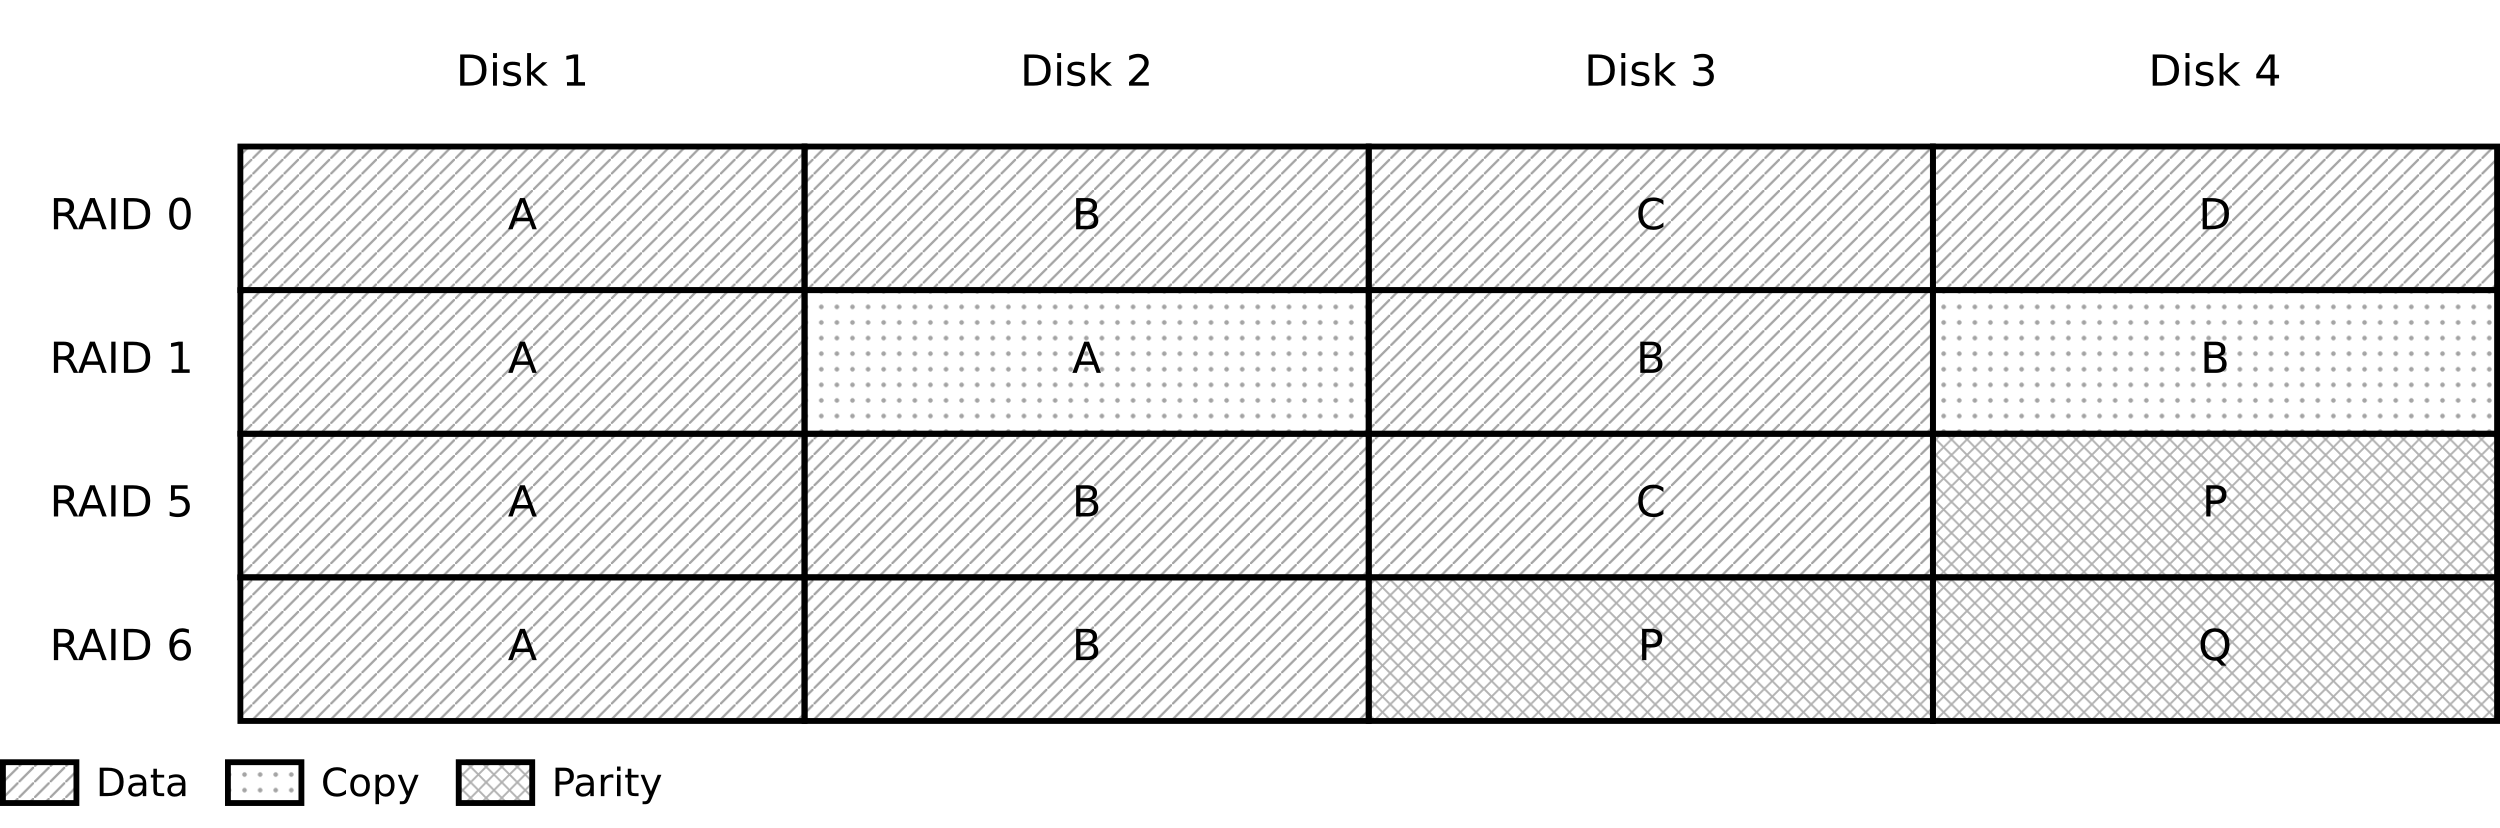
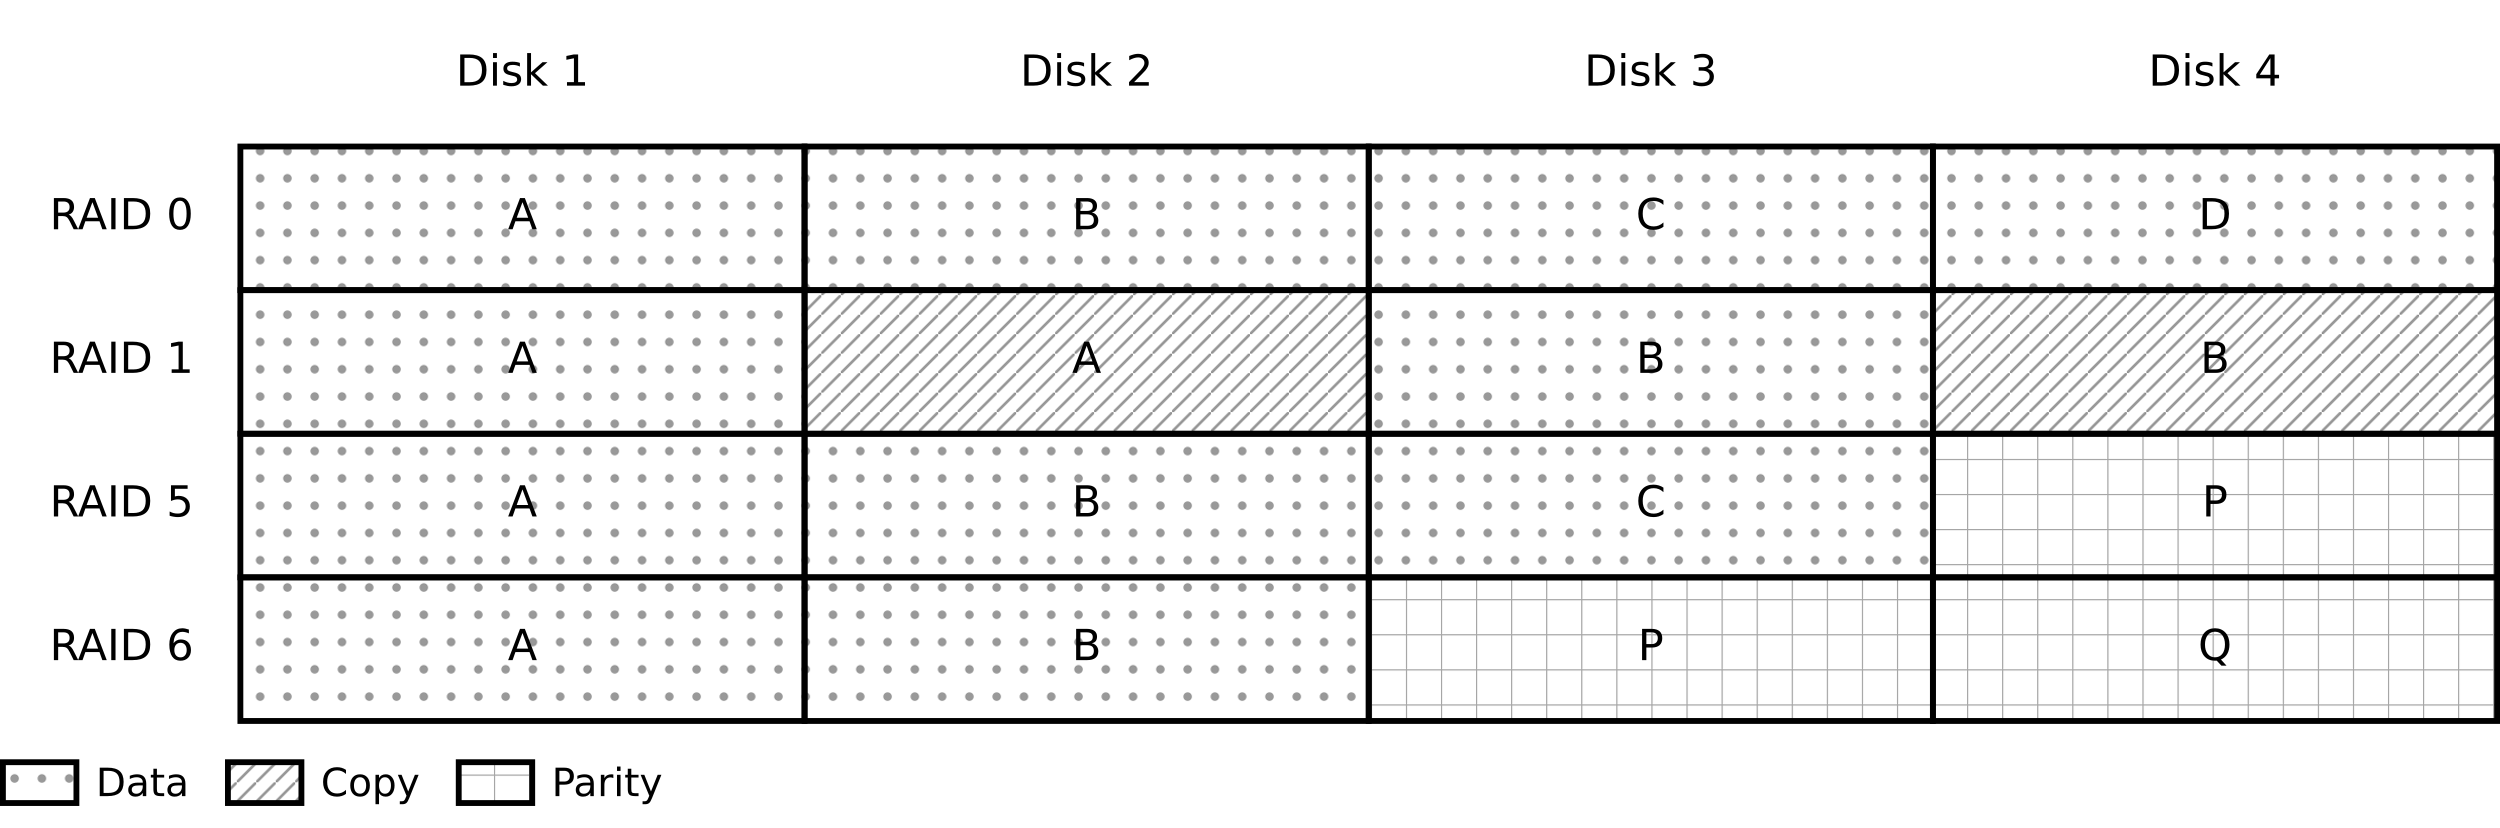
- <svg xmlns="http://www.w3.org/2000/svg" viewBox="-0.75 -0.75 641.5 212.391" role="img" aria-labelledby="ds934025e8fe-title ds934025e8fe-desc">
+ <svg xmlns="http://www.w3.org/2000/svg" viewBox="-0.75 -0.75 641.5 212.391" role="img" aria-labelledby="dsf142051216-title dsf142051216-desc">
  <defs>
-     <pattern id="ds934025e8fe-cross" width="4" height="4" patternUnits="userSpaceOnUse">
-       <path d="M 0 4 L 4 0 M 0 0 L 4 4" stroke="currentColor" stroke-width="0.5" stroke-opacity="0.3" />
+     <pattern id="dsf142051216-dots" width="7" height="7" patternUnits="userSpaceOnUse">
+       <circle cx="3" cy="3" r="1.1" fill="currentColor" fill-opacity="0.4" />
    </pattern>
-     <pattern id="ds934025e8fe-dots" width="4" height="4" patternUnits="userSpaceOnUse">
-       <circle cx="2" cy="2" r="0.6" fill="currentColor" fill-opacity="0.35" />
+     <pattern id="dsf142051216-grid" width="9" height="9" patternUnits="userSpaceOnUse">
+       <path d="M 0 0 L 0 9 M 0 0 L 9 0" stroke="currentColor" stroke-width="0.6" stroke-opacity="0.35" />
    </pattern>
-     <pattern id="ds934025e8fe-hatch" width="4" height="4" patternUnits="userSpaceOnUse">
-       <path d="M 0 4 L 4 0" stroke="currentColor" stroke-width="0.6" stroke-opacity="0.35" />
+     <pattern id="dsf142051216-hatch" width="5" height="5" patternUnits="userSpaceOnUse">
+       <path d="M 0 5 L 5 0" stroke="currentColor" stroke-width="0.7" stroke-opacity="0.4" />
    </pattern>
  </defs>
  <text x="133.315" y="21.233" font-family="'DejaVu Sans', sans-serif" font-size="11" fill="currentColor" text-anchor="middle">
    <tspan>Disk 1</tspan>
  </text>
  <text x="278.082" y="21.233" font-family="'DejaVu Sans', sans-serif" font-size="11" fill="currentColor" text-anchor="middle">
    <tspan>Disk 2</tspan>
  </text>
  <text x="422.849" y="21.233" font-family="'DejaVu Sans', sans-serif" font-size="11" fill="currentColor" text-anchor="middle">
    <tspan>Disk 3</tspan>
  </text>
  <text x="567.616" y="21.233" font-family="'DejaVu Sans', sans-serif" font-size="11" fill="currentColor" text-anchor="middle">
    <tspan>Disk 4</tspan>
  </text>
  <text x="30.466" y="58.083" font-family="'DejaVu Sans', sans-serif" font-size="11" fill="currentColor" text-anchor="middle">
    <tspan>RAID 0</tspan>
  </text>
  <text x="30.466" y="94.933" font-family="'DejaVu Sans', sans-serif" font-size="11" fill="currentColor" text-anchor="middle">
    <tspan>RAID 1</tspan>
  </text>
  <text x="30.466" y="131.783" font-family="'DejaVu Sans', sans-serif" font-size="11" fill="currentColor" text-anchor="middle">
    <tspan>RAID 5</tspan>
  </text>
  <text x="30.466" y="168.633" font-family="'DejaVu Sans', sans-serif" font-size="11" fill="currentColor" text-anchor="middle">
    <tspan>RAID 6</tspan>
  </text>
-   <polygon points="60.932,36.85 205.699,36.85 205.699,73.7 60.932,73.7" fill="url(#ds934025e8fe-hatch)" stroke="currentColor" stroke-width="1.5" />
+   <polygon points="60.932,36.85 205.699,36.85 205.699,73.7 60.932,73.7" fill="url(#dsf142051216-dots)" stroke="currentColor" stroke-width="1.5" />
  <text x="133.315" y="58.083" font-family="'DejaVu Sans', sans-serif" font-size="11" fill="currentColor" text-anchor="middle">
    <tspan>A</tspan>
  </text>
-   <polygon points="205.699,36.85 350.466,36.85 350.466,73.7 205.699,73.7" fill="url(#ds934025e8fe-hatch)" stroke="currentColor" stroke-width="1.5" />
+   <polygon points="205.699,36.85 350.466,36.85 350.466,73.7 205.699,73.7" fill="url(#dsf142051216-dots)" stroke="currentColor" stroke-width="1.5" />
  <text x="278.082" y="58.083" font-family="'DejaVu Sans', sans-serif" font-size="11" fill="currentColor" text-anchor="middle">
    <tspan>B</tspan>
  </text>
-   <polygon points="350.466,36.85 495.233,36.85 495.233,73.7 350.466,73.7" fill="url(#ds934025e8fe-hatch)" stroke="currentColor" stroke-width="1.5" />
+   <polygon points="350.466,36.85 495.233,36.85 495.233,73.7 350.466,73.7" fill="url(#dsf142051216-dots)" stroke="currentColor" stroke-width="1.5" />
  <text x="422.849" y="58.083" font-family="'DejaVu Sans', sans-serif" font-size="11" fill="currentColor" text-anchor="middle">
    <tspan>C</tspan>
  </text>
-   <polygon points="495.233,36.85 640,36.85 640,73.7 495.233,73.7" fill="url(#ds934025e8fe-hatch)" stroke="currentColor" stroke-width="1.5" />
+   <polygon points="495.233,36.85 640,36.85 640,73.7 495.233,73.7" fill="url(#dsf142051216-dots)" stroke="currentColor" stroke-width="1.5" />
  <text x="567.616" y="58.083" font-family="'DejaVu Sans', sans-serif" font-size="11" fill="currentColor" text-anchor="middle">
    <tspan>D</tspan>
  </text>
-   <polygon points="60.932,73.7 205.699,73.7 205.699,110.55 60.932,110.55" fill="url(#ds934025e8fe-hatch)" stroke="currentColor" stroke-width="1.5" />
+   <polygon points="60.932,73.7 205.699,73.7 205.699,110.55 60.932,110.55" fill="url(#dsf142051216-dots)" stroke="currentColor" stroke-width="1.5" />
  <text x="133.315" y="94.933" font-family="'DejaVu Sans', sans-serif" font-size="11" fill="currentColor" text-anchor="middle">
    <tspan>A</tspan>
  </text>
-   <polygon points="205.699,73.7 350.466,73.7 350.466,110.55 205.699,110.55" fill="url(#ds934025e8fe-dots)" stroke="currentColor" stroke-width="1.5" />
+   <polygon points="205.699,73.7 350.466,73.7 350.466,110.55 205.699,110.55" fill="url(#dsf142051216-hatch)" stroke="currentColor" stroke-width="1.5" />
  <text x="278.082" y="94.933" font-family="'DejaVu Sans', sans-serif" font-size="11" fill="currentColor" text-anchor="middle">
    <tspan>A</tspan>
  </text>
-   <polygon points="350.466,73.7 495.233,73.7 495.233,110.55 350.466,110.55" fill="url(#ds934025e8fe-hatch)" stroke="currentColor" stroke-width="1.5" />
+   <polygon points="350.466,73.7 495.233,73.7 495.233,110.55 350.466,110.55" fill="url(#dsf142051216-dots)" stroke="currentColor" stroke-width="1.5" />
  <text x="422.849" y="94.933" font-family="'DejaVu Sans', sans-serif" font-size="11" fill="currentColor" text-anchor="middle">
    <tspan>B</tspan>
  </text>
-   <polygon points="495.233,73.7 640,73.7 640,110.55 495.233,110.55" fill="url(#ds934025e8fe-dots)" stroke="currentColor" stroke-width="1.5" />
+   <polygon points="495.233,73.7 640,73.7 640,110.55 495.233,110.55" fill="url(#dsf142051216-hatch)" stroke="currentColor" stroke-width="1.5" />
  <text x="567.616" y="94.933" font-family="'DejaVu Sans', sans-serif" font-size="11" fill="currentColor" text-anchor="middle">
    <tspan>B</tspan>
  </text>
-   <polygon points="60.932,110.55 205.699,110.55 205.699,147.4 60.932,147.4" fill="url(#ds934025e8fe-hatch)" stroke="currentColor" stroke-width="1.5" />
+   <polygon points="60.932,110.55 205.699,110.55 205.699,147.4 60.932,147.4" fill="url(#dsf142051216-dots)" stroke="currentColor" stroke-width="1.5" />
  <text x="133.315" y="131.783" font-family="'DejaVu Sans', sans-serif" font-size="11" fill="currentColor" text-anchor="middle">
    <tspan>A</tspan>
  </text>
-   <polygon points="205.699,110.55 350.466,110.55 350.466,147.4 205.699,147.4" fill="url(#ds934025e8fe-hatch)" stroke="currentColor" stroke-width="1.5" />
+   <polygon points="205.699,110.55 350.466,110.55 350.466,147.4 205.699,147.4" fill="url(#dsf142051216-dots)" stroke="currentColor" stroke-width="1.5" />
  <text x="278.082" y="131.783" font-family="'DejaVu Sans', sans-serif" font-size="11" fill="currentColor" text-anchor="middle">
    <tspan>B</tspan>
  </text>
-   <polygon points="350.466,110.55 495.233,110.55 495.233,147.4 350.466,147.4" fill="url(#ds934025e8fe-hatch)" stroke="currentColor" stroke-width="1.5" />
+   <polygon points="350.466,110.55 495.233,110.55 495.233,147.4 350.466,147.4" fill="url(#dsf142051216-dots)" stroke="currentColor" stroke-width="1.5" />
  <text x="422.849" y="131.783" font-family="'DejaVu Sans', sans-serif" font-size="11" fill="currentColor" text-anchor="middle">
    <tspan>C</tspan>
  </text>
-   <polygon points="495.233,110.55 640,110.55 640,147.4 495.233,147.4" fill="url(#ds934025e8fe-cross)" stroke="currentColor" stroke-width="1.5" />
+   <polygon points="495.233,110.55 640,110.55 640,147.4 495.233,147.4" fill="url(#dsf142051216-grid)" stroke="currentColor" stroke-width="1.5" />
  <text x="567.616" y="131.783" font-family="'DejaVu Sans', sans-serif" font-size="11" fill="currentColor" text-anchor="middle">
    <tspan>P</tspan>
  </text>
-   <polygon points="60.932,147.4 205.699,147.4 205.699,184.25 60.932,184.25" fill="url(#ds934025e8fe-hatch)" stroke="currentColor" stroke-width="1.5" />
+   <polygon points="60.932,147.4 205.699,147.4 205.699,184.25 60.932,184.25" fill="url(#dsf142051216-dots)" stroke="currentColor" stroke-width="1.5" />
  <text x="133.315" y="168.633" font-family="'DejaVu Sans', sans-serif" font-size="11" fill="currentColor" text-anchor="middle">
    <tspan>A</tspan>
  </text>
-   <polygon points="205.699,147.4 350.466,147.4 350.466,184.25 205.699,184.25" fill="url(#ds934025e8fe-hatch)" stroke="currentColor" stroke-width="1.5" />
+   <polygon points="205.699,147.4 350.466,147.4 350.466,184.25 205.699,184.25" fill="url(#dsf142051216-dots)" stroke="currentColor" stroke-width="1.5" />
  <text x="278.082" y="168.633" font-family="'DejaVu Sans', sans-serif" font-size="11" fill="currentColor" text-anchor="middle">
    <tspan>B</tspan>
  </text>
-   <polygon points="350.466,147.4 495.233,147.4 495.233,184.25 350.466,184.25" fill="url(#ds934025e8fe-cross)" stroke="currentColor" stroke-width="1.5" />
+   <polygon points="350.466,147.4 495.233,147.4 495.233,184.25 350.466,184.25" fill="url(#dsf142051216-grid)" stroke="currentColor" stroke-width="1.5" />
  <text x="422.849" y="168.633" font-family="'DejaVu Sans', sans-serif" font-size="11" fill="currentColor" text-anchor="middle">
    <tspan>P</tspan>
  </text>
-   <polygon points="495.233,147.4 640,147.4 640,184.25 495.233,184.25" fill="url(#ds934025e8fe-cross)" stroke="currentColor" stroke-width="1.5" />
+   <polygon points="495.233,147.4 640,147.4 640,184.25 495.233,184.25" fill="url(#dsf142051216-grid)" stroke="currentColor" stroke-width="1.5" />
  <text x="567.616" y="168.633" font-family="'DejaVu Sans', sans-serif" font-size="11" fill="currentColor" text-anchor="middle">
    <tspan>Q</tspan>
  </text>
-   <polygon points="0,194.832 18.858,194.832 18.858,205.309 0,205.309" fill="url(#ds934025e8fe-hatch)" stroke="currentColor" stroke-width="1.5" />
+   <polygon points="0,194.832 18.858,194.832 18.858,205.309 0,205.309" fill="url(#dsf142051216-dots)" stroke="currentColor" stroke-width="1.5" />
  <text x="23.858" y="203.532" font-family="'DejaVu Sans', sans-serif" font-size="10" fill="currentColor">Data</text>
-   <polygon points="57.735,194.832 76.593,194.832 76.593,205.309 57.735,205.309" fill="url(#ds934025e8fe-dots)" stroke="currentColor" stroke-width="1.5" />
+   <polygon points="57.735,194.832 76.593,194.832 76.593,205.309 57.735,205.309" fill="url(#dsf142051216-hatch)" stroke="currentColor" stroke-width="1.5" />
  <text x="81.593" y="203.532" font-family="'DejaVu Sans', sans-serif" font-size="10" fill="currentColor">Copy</text>
-   <polygon points="116.959,194.832 135.817,194.832 135.817,205.309 116.959,205.309" fill="url(#ds934025e8fe-cross)" stroke="currentColor" stroke-width="1.5" />
+   <polygon points="116.959,194.832 135.817,194.832 135.817,205.309 116.959,205.309" fill="url(#dsf142051216-grid)" stroke="currentColor" stroke-width="1.5" />
  <text x="140.817" y="203.532" font-family="'DejaVu Sans', sans-serif" font-size="10" fill="currentColor">Parity</text>
</svg>
